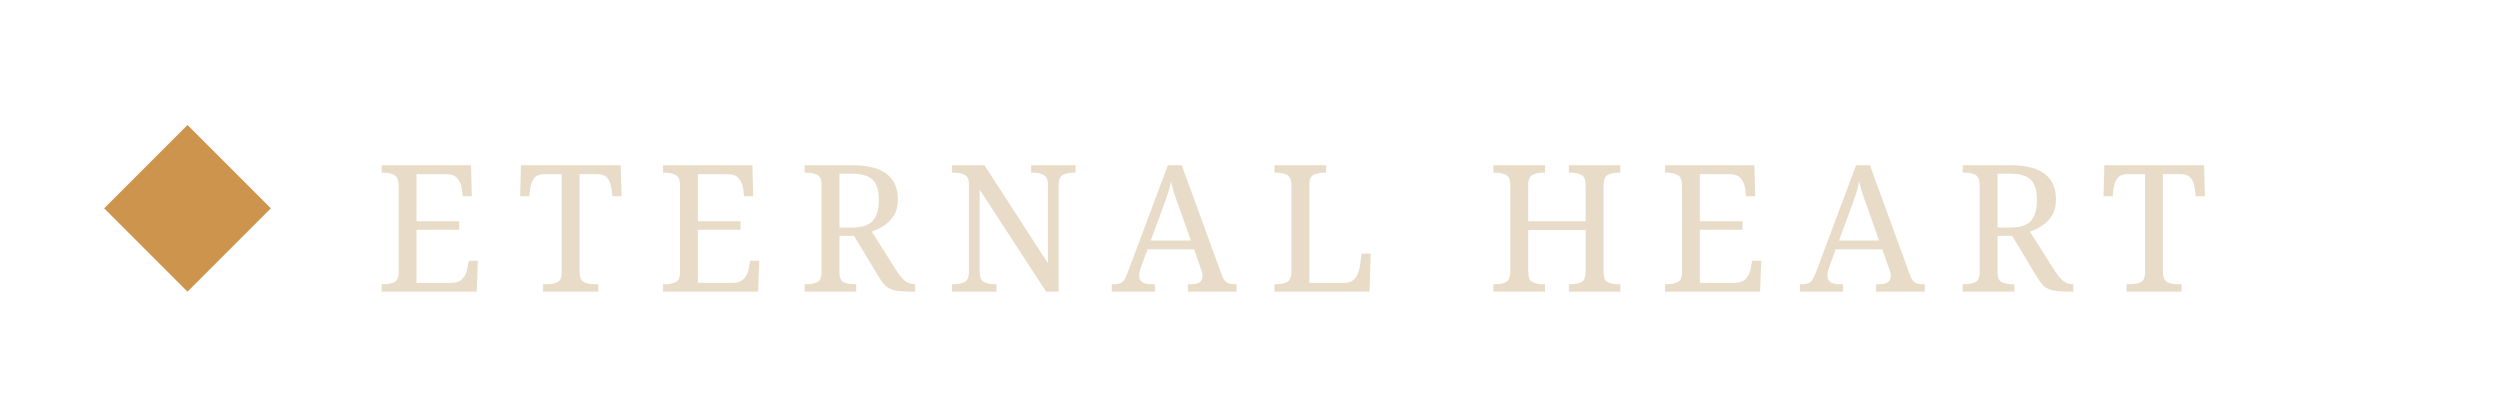
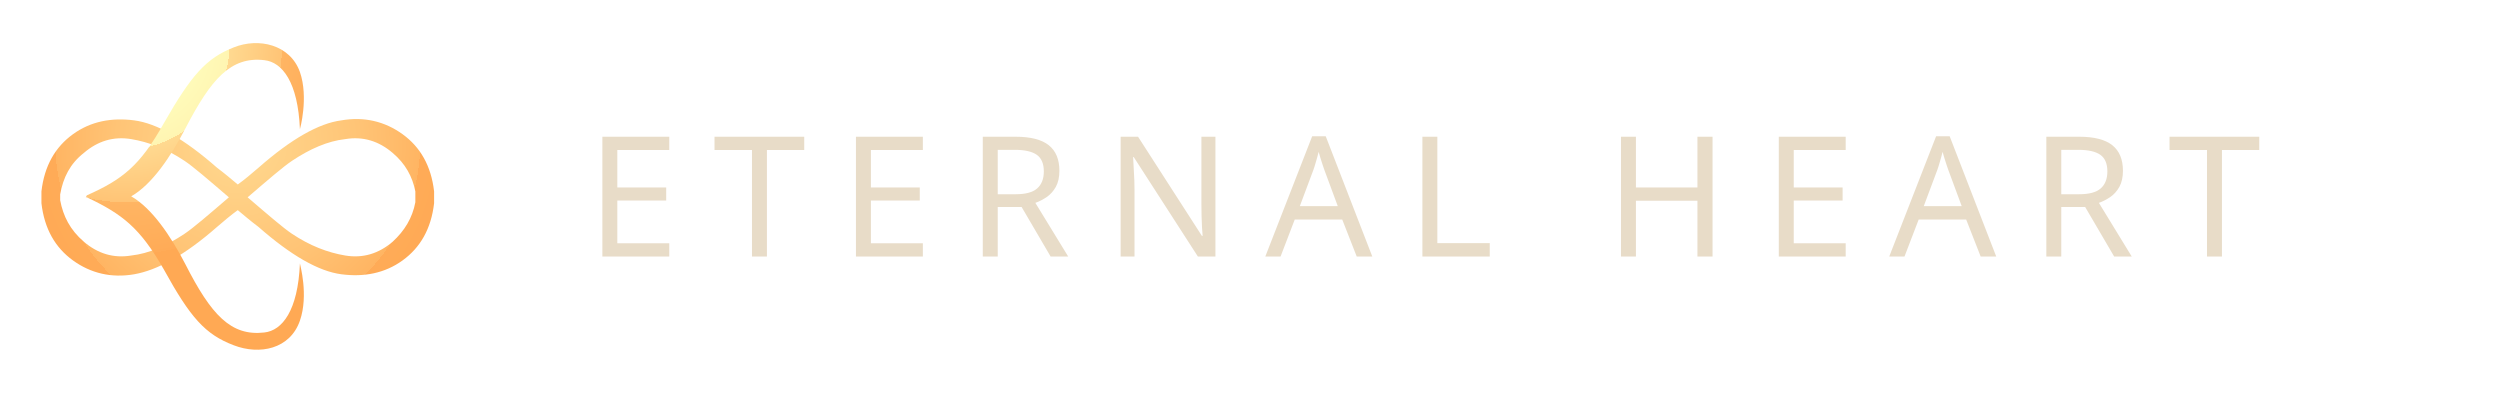
- <svg xmlns="http://www.w3.org/2000/svg" viewBox="0 0 240 40" fill="none">
-   <path d="M10 20 L18 12 L26 20 L18 28 Z" fill="#c8883a" opacity="0.9" />
-   <text x="36" y="28" font-family="Georgia, serif" font-size="17" font-weight="400" fill="#e8dcc8" letter-spacing="3">ETERNAL HEART</text>
+ <svg xmlns="http://www.w3.org/2000/svg" id="Layer_1" version="1.1" viewBox="0 0 253.4 40">
+   <defs>
+     <style>
+       .st0 {
+         fill: url(#radial-gradient);
+       }
+ 
+       .st1 {
+         fill: #e8dcc8;
+         font-family: Cochin, Cochin;
+         font-size: 17px;
+         isolation: isolate;
+         letter-spacing: .2em;
+       }
+ 
+       .st2 {
+         fill: url(#radial-gradient1);
+       }
+     </style>
+     <radialGradient id="radial-gradient" cx="24.1" cy="27.4" fx="24.1" fy="27.4" r="61.6" gradientTransform="translate(0 42) scale(1 -1)" gradientUnits="userSpaceOnUse">
+       <stop offset="0" stop-color="#ffffbf" />
+       <stop offset="0" stop-color="#fff5b2" />
+       <stop offset="0" stop-color="#ffd990" />
+       <stop offset=".2" stop-color="#ffc476" />
+       <stop offset=".3" stop-color="#ffb563" />
+       <stop offset=".3" stop-color="#ffab57" />
+       <stop offset=".4" stop-color="#ffa954" />
+     </radialGradient>
+     <radialGradient id="radial-gradient1" cx="12.6" cy="37.5" fx="12.6" fy="37.5" r="53.3" gradientTransform="translate(0 42) scale(1 -1)" gradientUnits="userSpaceOnUse">
+       <stop offset=".1" stop-color="#ffffbf" />
+       <stop offset=".2" stop-color="#fff5b2" />
+       <stop offset=".2" stop-color="#ffd990" />
+       <stop offset=".3" stop-color="#ffc476" />
+       <stop offset=".3" stop-color="#ffb563" />
+       <stop offset=".4" stop-color="#ffab57" />
+       <stop offset=".4" stop-color="#ffa954" />
+     </radialGradient>
+   </defs>
+   <text class="st1" transform="translate(59.4 26)">
+     <tspan x="0" y="0">ETERNAL HEART</tspan>
+   </text>
+   <g id="Live_object_copy">
+     <g>
+       <path class="st0" d="M44,20c0,0,0-.1,0-.1,0-.2,0-.3,0-.5-.3-2.6-1.4-4.5-3.2-5.8s-3.9-1.8-6.2-1.4c-2.3.3-5.1,1.9-8.4,4.8-.7.6-1.4,1.2-2.1,1.7-.6-.5-1.3-1.1-2.1-1.7-3.3-2.9-6.1-4.5-8.4-4.8-2.3-.3-4.4.1-6.2,1.4-1.8,1.3-2.9,3.2-3.2,5.8,0,.2,0,.3,0,.5h0s0,0,0,.1c0,0,0,0,0,.1h0c0,.2,0,.3,0,.5.3,2.6,1.4,4.5,3.2,5.8,1.8,1.3,3.9,1.8,6.2,1.4s5.1-1.9,8.4-4.8c.7-.6,1.4-1.2,2.1-1.7.6.5,1.3,1.1,2.1,1.7,3.3,2.9,6.1,4.5,8.4,4.8,2.3.3,4.4-.1,6.2-1.4,1.8-1.3,2.9-3.2,3.2-5.8,0-.2,0-.3,0-.5,0,0,0,0,0-.1ZM6.1,19.7c.3-1.7,1-3.1,2.4-4.2,1.4-1.2,3-1.7,4.8-1.4,1.8.3,3.6,1,5.4,2.2.9.6,2.4,1.9,4.5,3.7-2.1,1.8-3.6,3.1-4.5,3.7h0c-1.8,1.2-3.6,2-5.4,2.2-1.8.3-3.4-.2-4.8-1.4s-2.1-2.6-2.4-4.2c0,0,0-.2,0-.3s0-.3,0-.3ZM42.1,20.5c-.3,1.6-1.1,2.9-2.3,4h0c-1.4,1.2-3,1.7-4.8,1.4-1.8-.3-3.6-1-5.4-2.2-.9-.6-2.4-1.9-4.5-3.7,2.1-1.8,3.6-3.1,4.5-3.7,1.8-1.2,3.6-2,5.4-2.2,1.8-.3,3.4.2,4.8,1.4,1.3,1.1,2,2.4,2.3,3.9,0,0,0,.2,0,.5s0,.5,0,.5Z" />
+       <path class="st2" d="M8.7,20h.1c3.6,1.7,5.4,3.1,7.8,7.3,2.7,4.9,4.2,6.6,7.1,7.7,2.6,1,5.7.4,6.7-2.5.9-2.6,0-5.7,0-5.8-.2,4.8-1.8,6.8-3.6,7h0c-3.4.4-5.4-1.8-8-6.9-1.5-2.9-3.4-5.7-5.5-6.9,2.1-1.2,4-4,5.5-6.9,2.6-5,4.6-7.3,8-6.9,1.8.2,3.4,2.2,3.6,7,0,0,.9-3.2,0-5.8-1-2.8-4.2-3.5-6.7-2.5-2.8,1.1-4.3,2.8-7.1,7.7-2.4,4.3-4.2,5.7-7.8,7.3" />
+     </g>
+   </g>
</svg>
